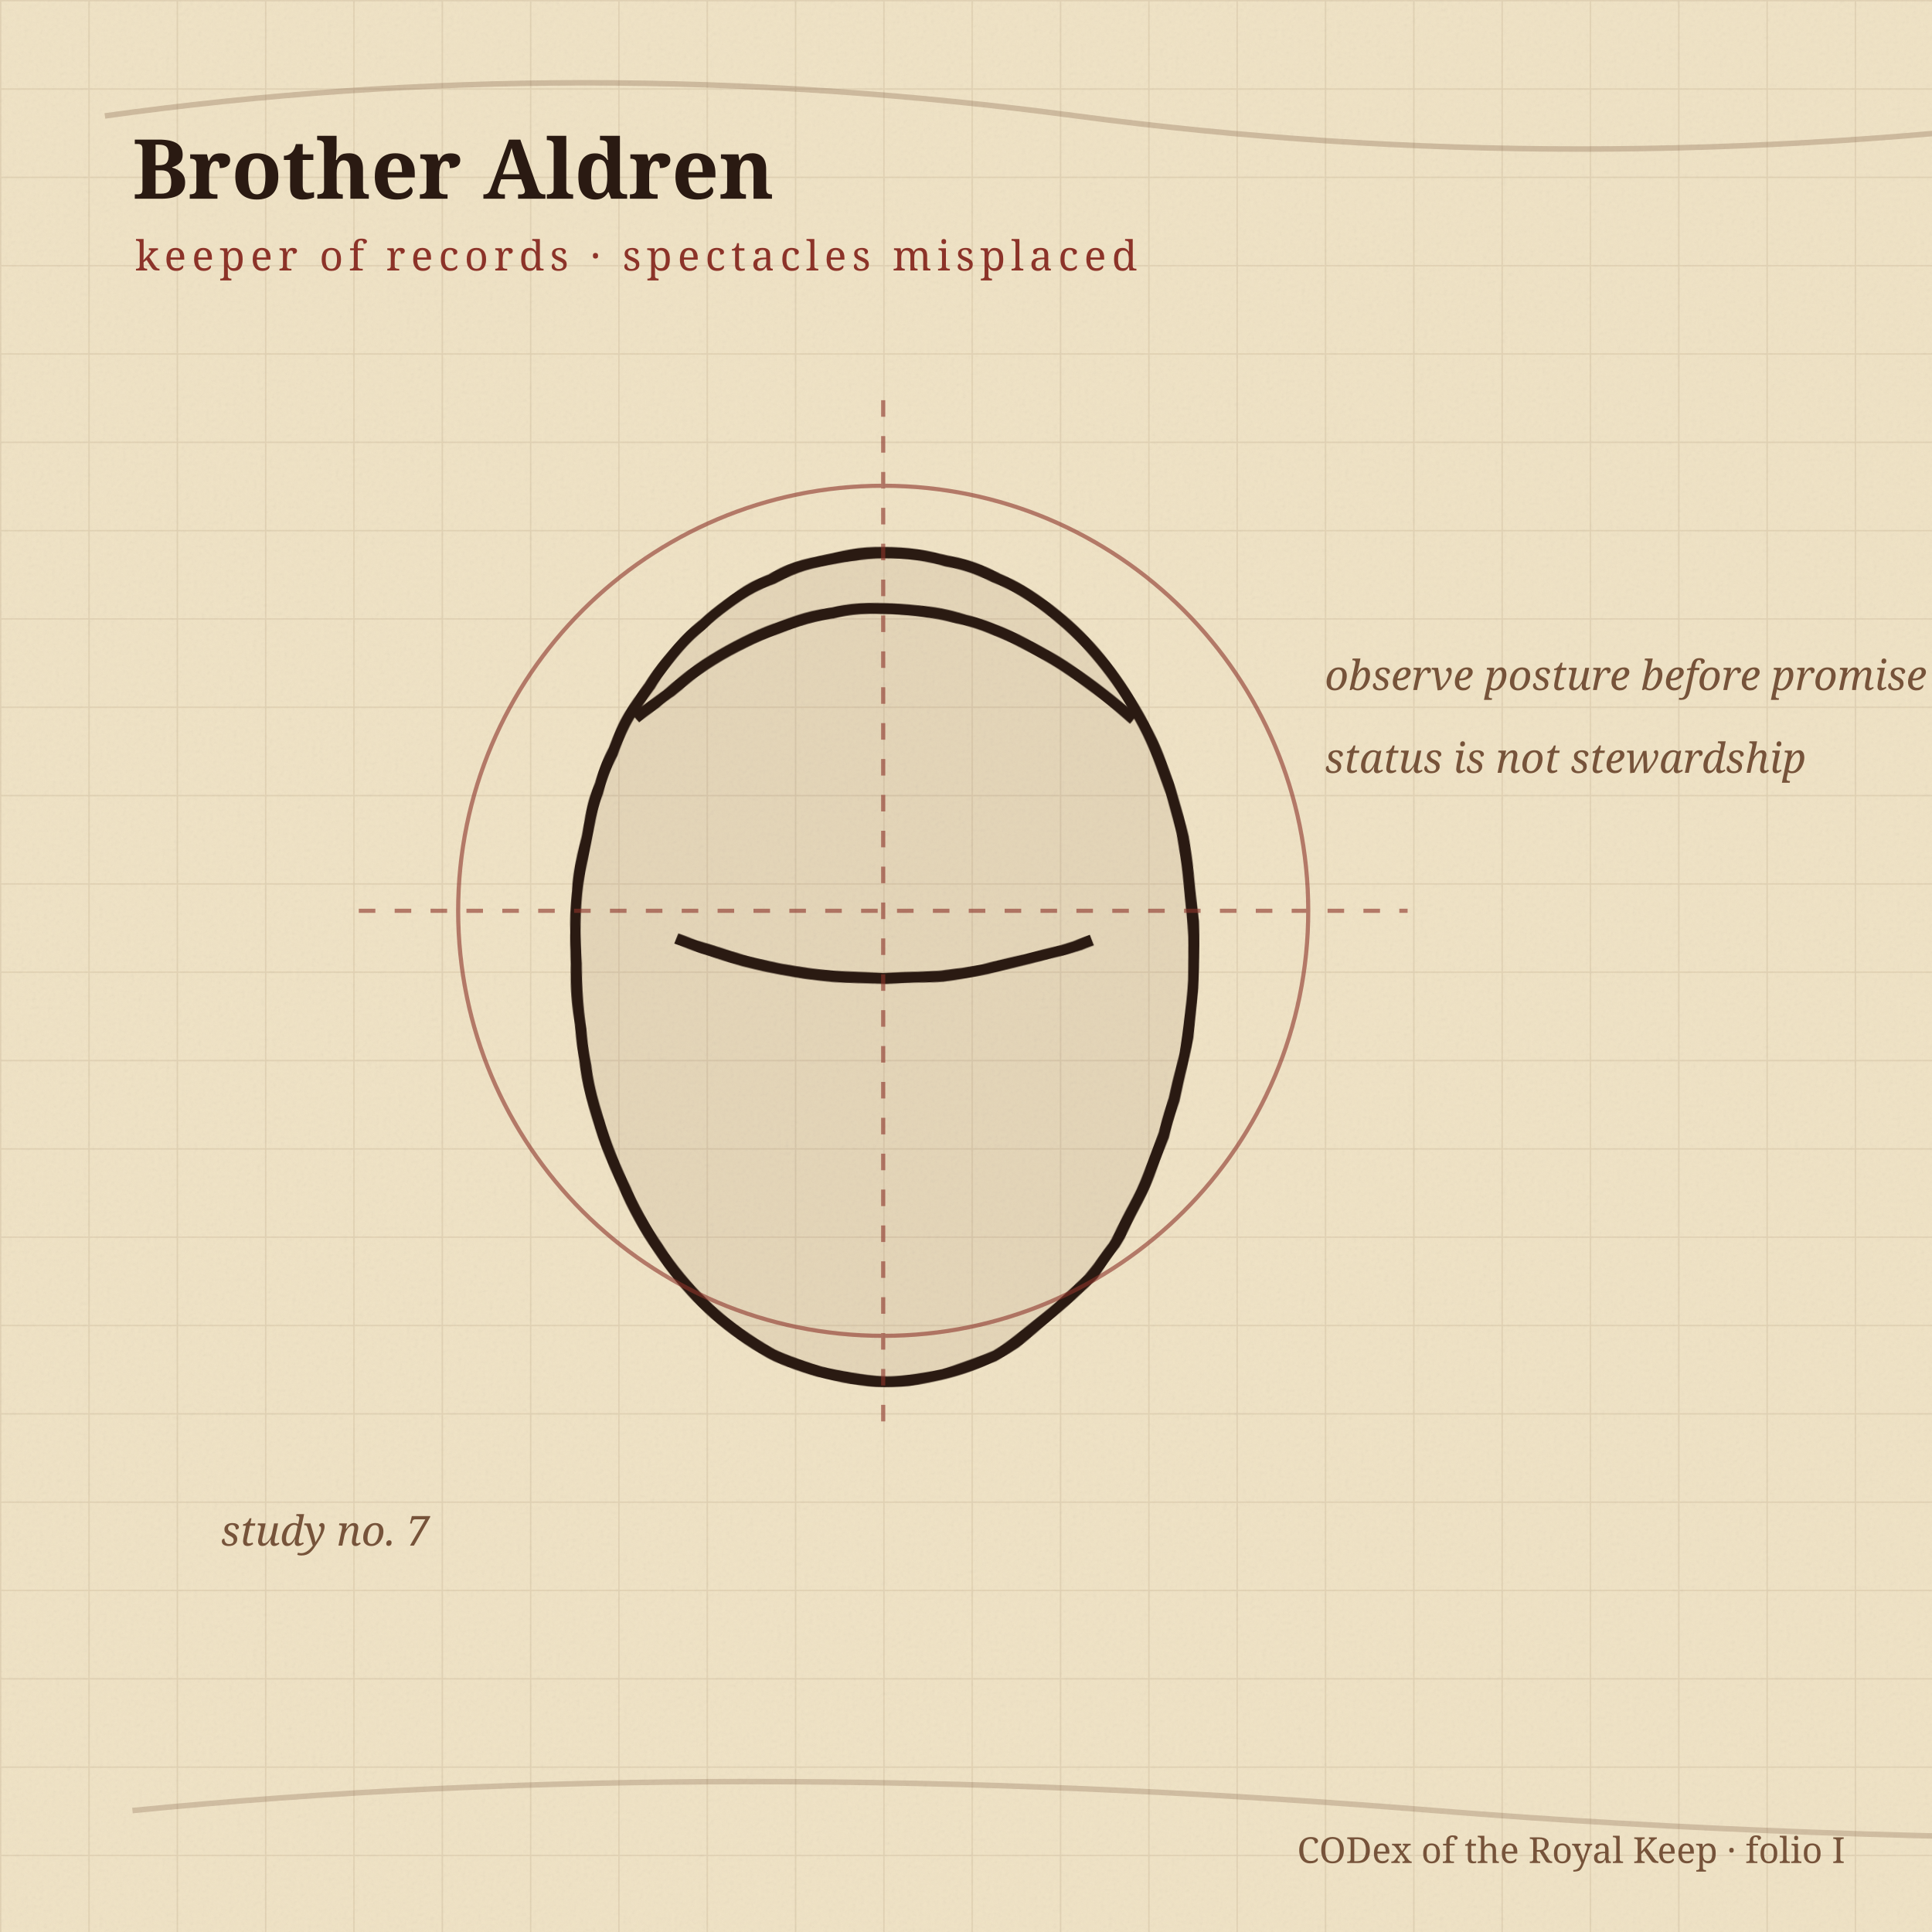
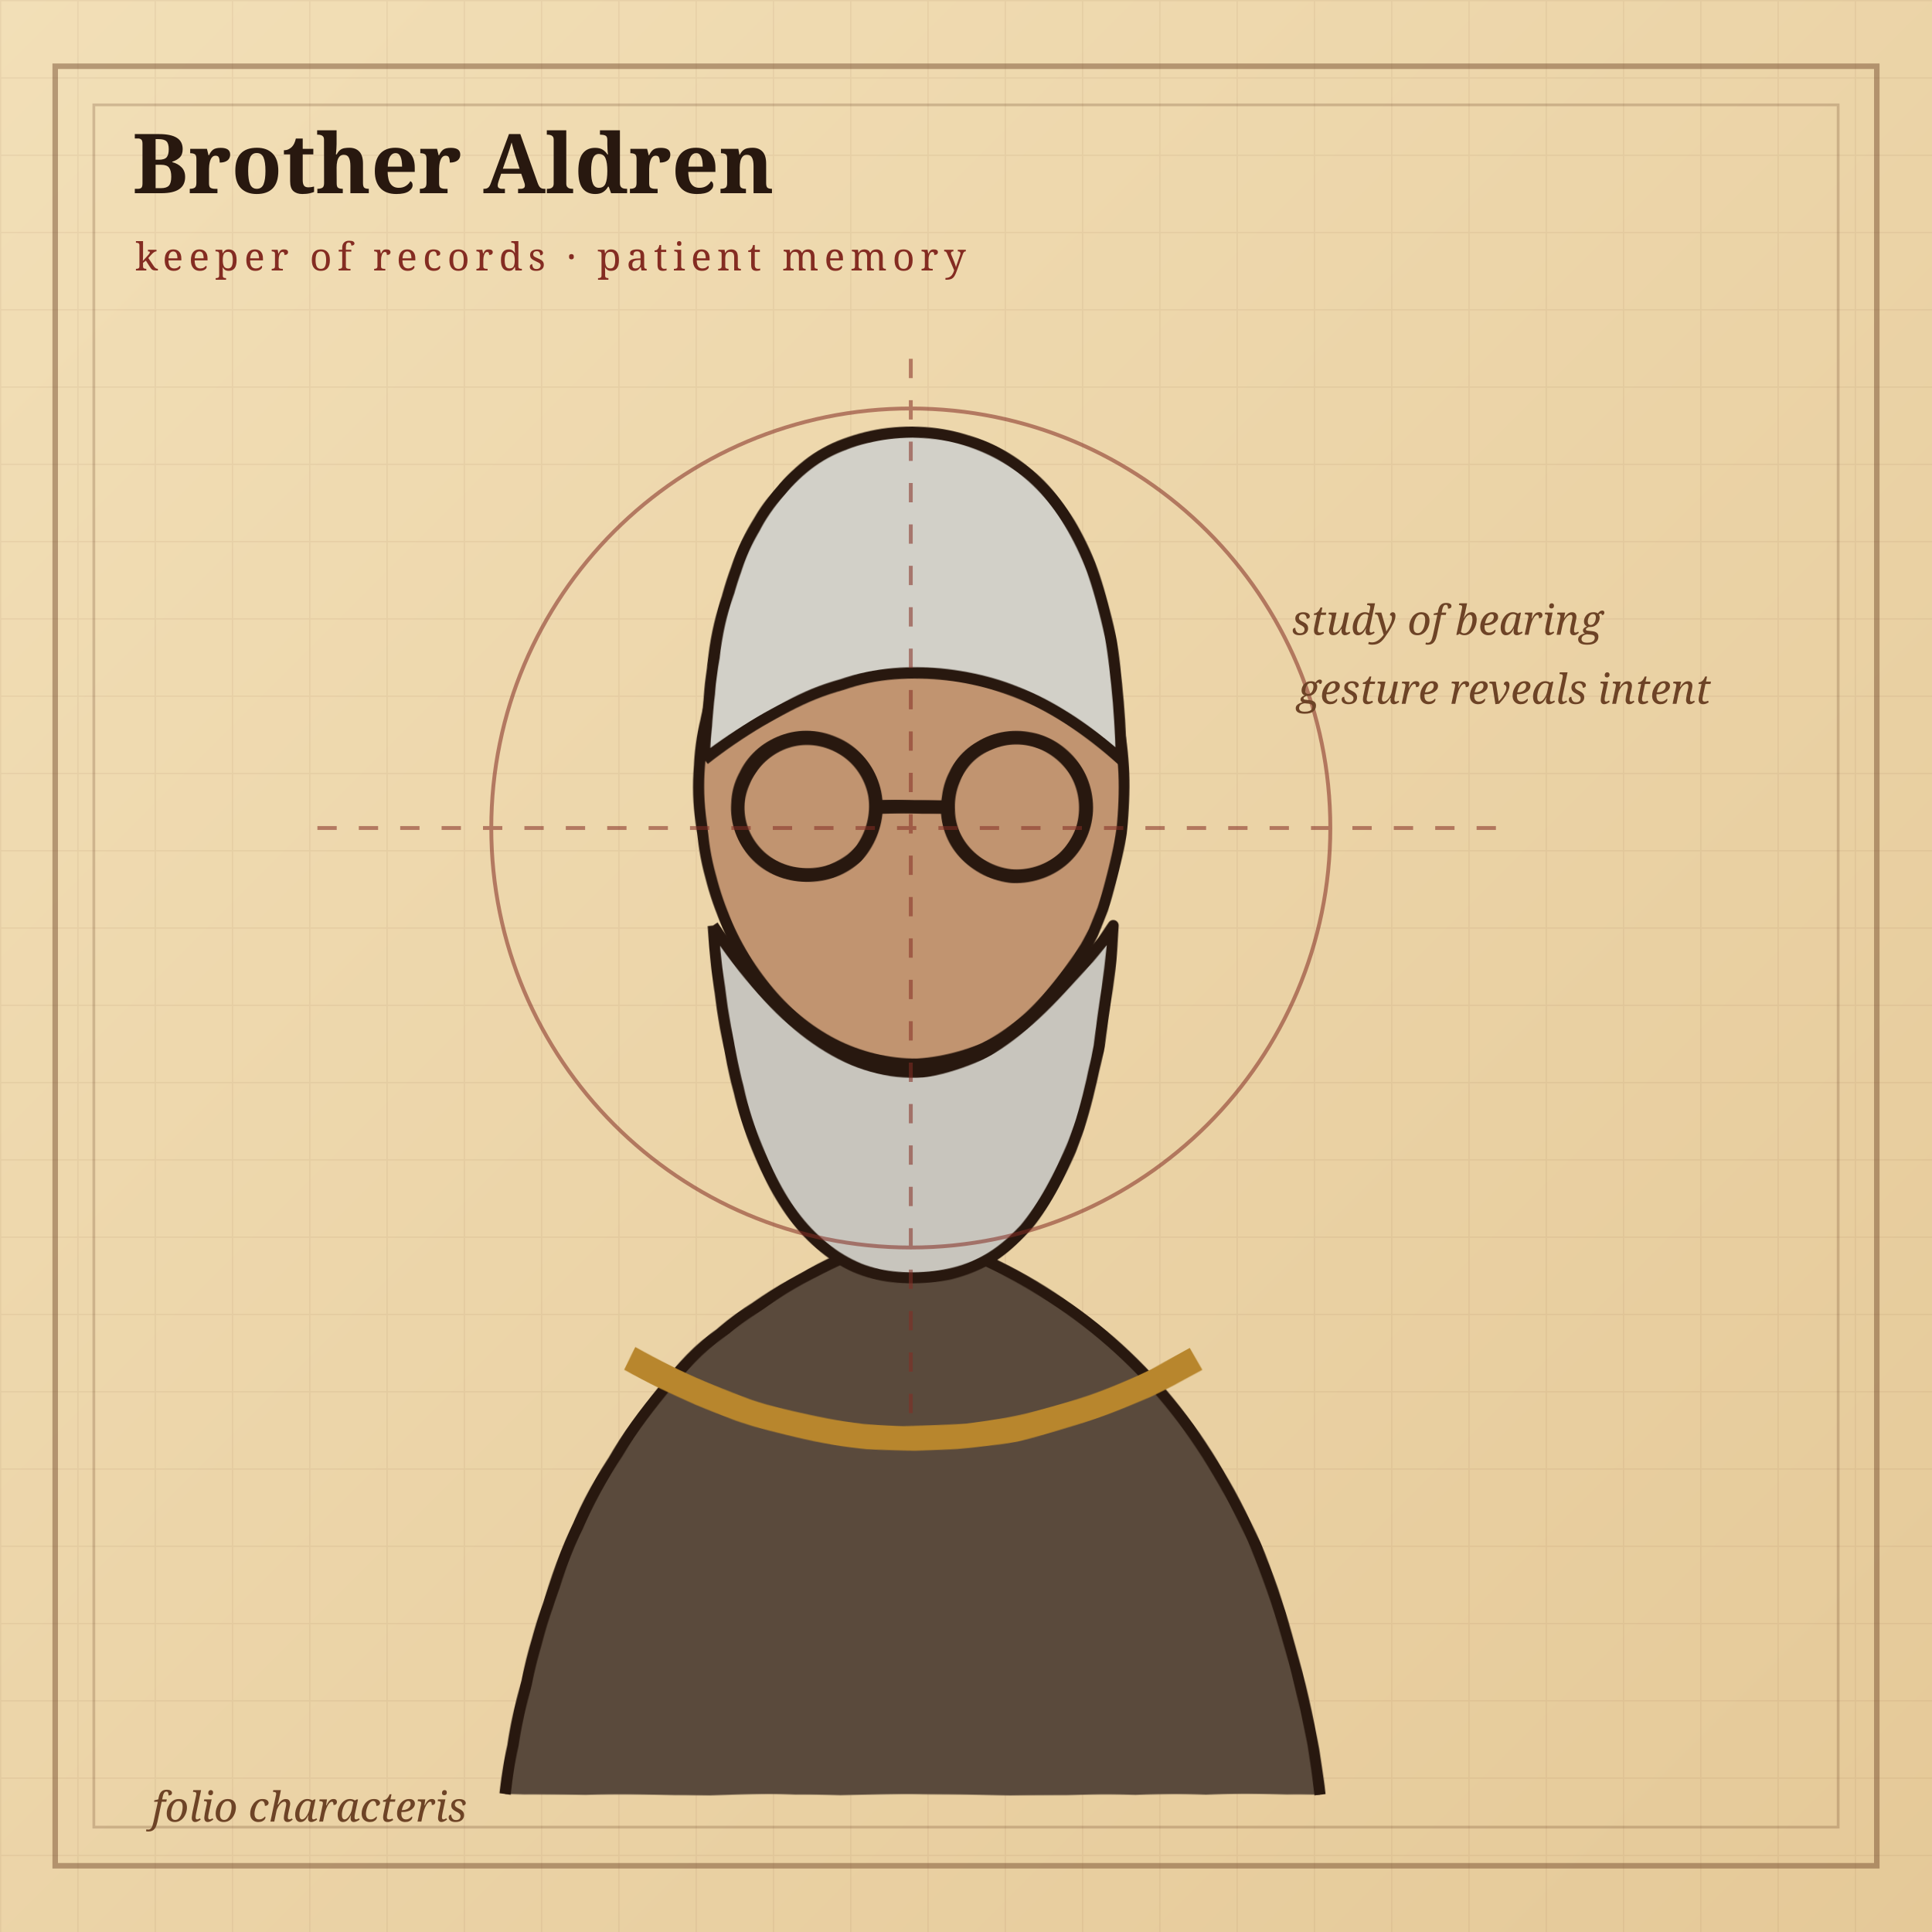
- <svg xmlns="http://www.w3.org/2000/svg" viewBox="0 0 700 700" role="img" aria-labelledby="t d">
+ <svg xmlns="http://www.w3.org/2000/svg" viewBox="0 0 700 700" role="img">
  <defs>
-     <filter id="paper">
-       <feTurbulence baseFrequency=".7" numOctaves="3" seed="7" type="fractalNoise" result="n" />
-       <feColorMatrix in="n" type="saturate" values="0" />
-       <feComponentTransfer>
-         <feFuncA type="table" tableValues="0 .13" />
-       </feComponentTransfer>
+     <linearGradient id="paper" x1="0" y1="0" x2="1" y2="1">
+       <stop stop-color="#f2dfb7" />
+       <stop offset="1" stop-color="#e5c998" />
+     </linearGradient>
+     <filter id="rough">
+       <feTurbulence baseFrequency=".018" numOctaves="2" seed="6" result="n" />
+       <feDisplacementMap in="SourceGraphic" in2="n" scale="1.2" />
    </filter>
-     <filter id="rough">
-       <feTurbulence baseFrequency=".025" numOctaves="2" seed="4" result="n" />
-       <feDisplacementMap in="SourceGraphic" in2="n" scale="1.6" />
+     <pattern id="grain" width="28" height="28" patternUnits="userSpaceOnUse">
+       <path d="M28 0H0V28" fill="none" stroke="#6d4326" stroke-opacity=".07" />
+     </pattern>
+     <filter id="shadow">
+       <feDropShadow dx="0" dy="5" stdDeviation="5" flood-opacity=".25" />
    </filter>
-     <pattern id="grid" width="32" height="32" patternUnits="userSpaceOnUse">
-       <path d="M32 0H0V32" fill="none" stroke="#76533a" stroke-opacity=".12" stroke-width="1" />
-     </pattern>
-     <pattern id="hatch" width="9" height="9" patternUnits="userSpaceOnUse" patternTransform="rotate(18)">
-       <line x1="0" y1="0" x2="0" y2="9" stroke="#76533a" stroke-opacity=".18" stroke-width="2" />
-     </pattern>
  </defs>
-   <rect width="100%" height="100%" fill="#efe2c4" />
-   <rect width="100%" height="100%" fill="url(#grid)" />
-   <rect width="100%" height="100%" filter="url(#paper)" opacity=".6" />
-   <path d="M38 42 Q210 18 390 42 T760 42 T1162 42" fill="none" stroke="#76533a" stroke-opacity=".28" stroke-width="2" />
-   <path d="M48 656 Q260 635 520 656 T1150 656" fill="none" stroke="#76533a" stroke-opacity=".25" stroke-width="2" />
-   <g transform="translate(0 10)" filter="url(#rough)" stroke="#2a1a12" stroke-width="4" fill="none">
-     <path d="M320 190c-65 0-112 62-112 142 0 90 48 158 112 158s112-68 112-158c0-80-47-142-112-142z" fill="#76533a" fill-opacity=".09" />M190 600q32-122 130-122t130 122z<path d="M230 250q90-80 180 0" />
-     <path d="M245 330q75 28 150 0" />
+   <rect width="700" height="700" fill="url(#paper)" />
+   <rect width="700" height="700" fill="url(#grain)" />
+   <path d="M20 24H680V676H20Z" fill="none" stroke="#6d4326" stroke-width="2" opacity=".45" />
+   <path d="M34 38H666V662H34Z" fill="none" stroke="#6d4326" stroke-width="1" opacity=".25" />
+   <text x="48" y="70" font-family="Georgia,serif" font-size="30" font-weight="700" fill="#28180f">Brother Aldren</text>
+   <text x="49" y="98" font-family="Georgia,serif" font-size="14" letter-spacing="2" fill="#842c22">keeper of records · patient memory</text>
+   <g filter="url(#rough)" stroke="#28180f" stroke-width="4" stroke-linejoin="round">
+     <path d="M183 650q21-166 147-204q127 40 148 204" fill="#5a4a3c" />
+     <path d="M228 492q103 58 205 0" fill="none" stroke="#b8862d" stroke-width="9" />
+     <ellipse cx="330" cy="285" rx="77" ry="100" fill="#c19470" />
+     <path d="M255 275q4-118 75-119q74 3 76 119q-70-63-151 0" fill="#d2d0c8" />
+     <path d="M258 335q70 106 145 0q-9 128-72 128q-63 0-73-128" fill="#c8c5bd" />
+     <circle cx="292" cy="292" r="25" fill="none" stroke="#28180f" stroke-width="5" />
+     <circle cx="368" cy="292" r="25" fill="none" stroke="#28180f" stroke-width="5" />
+     <path d="M317 292h26" stroke="#28180f" stroke-width="5" />
  </g>
-   <g stroke="#8c3329" stroke-width="1.5" opacity=".6" fill="none">
-     <circle cx="320" cy="330" r="154" />
-     <path d="M130 330h380M320 145v370" stroke-dasharray="6 7" />
+   <g fill="none" stroke="#842c22" stroke-width="1.4" opacity=".55">
+     <circle cx="330" cy="300" r="152" />
+     <path d="M115 300h430M330 130v385" stroke-dasharray="7 8" />
  </g>
-   <g fill="#76533a" font-family="Georgia,serif" font-size="15" font-style="italic">
-     <text x="480" y="250">observe posture before promise</text>
-     <text x="480" y="280">status is not stewardship</text>
-     <text x="80" y="560">study no. 7</text>
+   <g fill="#6d4326" font-family="Georgia,serif" font-style="italic" font-size="15">
+     <text x="468" y="230">study of bearing</text>
+     <text x="470" y="255">gesture reveals intent</text>
+     <text x="55" y="660">folio characteris</text>
  </g>
-   <text x="48" y="72" font-family="Georgia,serif" font-size="30" font-weight="700" fill="#2a1a12">Brother Aldren</text>
-   <text x="49" y="98" font-family="Georgia,serif" font-size="15" letter-spacing="2" fill="#8c3329">keeper of records · spectacles misplaced</text>
-   <text x="470" y="675" font-family="Georgia,serif" font-size="13" fill="#76533a">CODex of the Royal Keep · folio I</text>
</svg>
